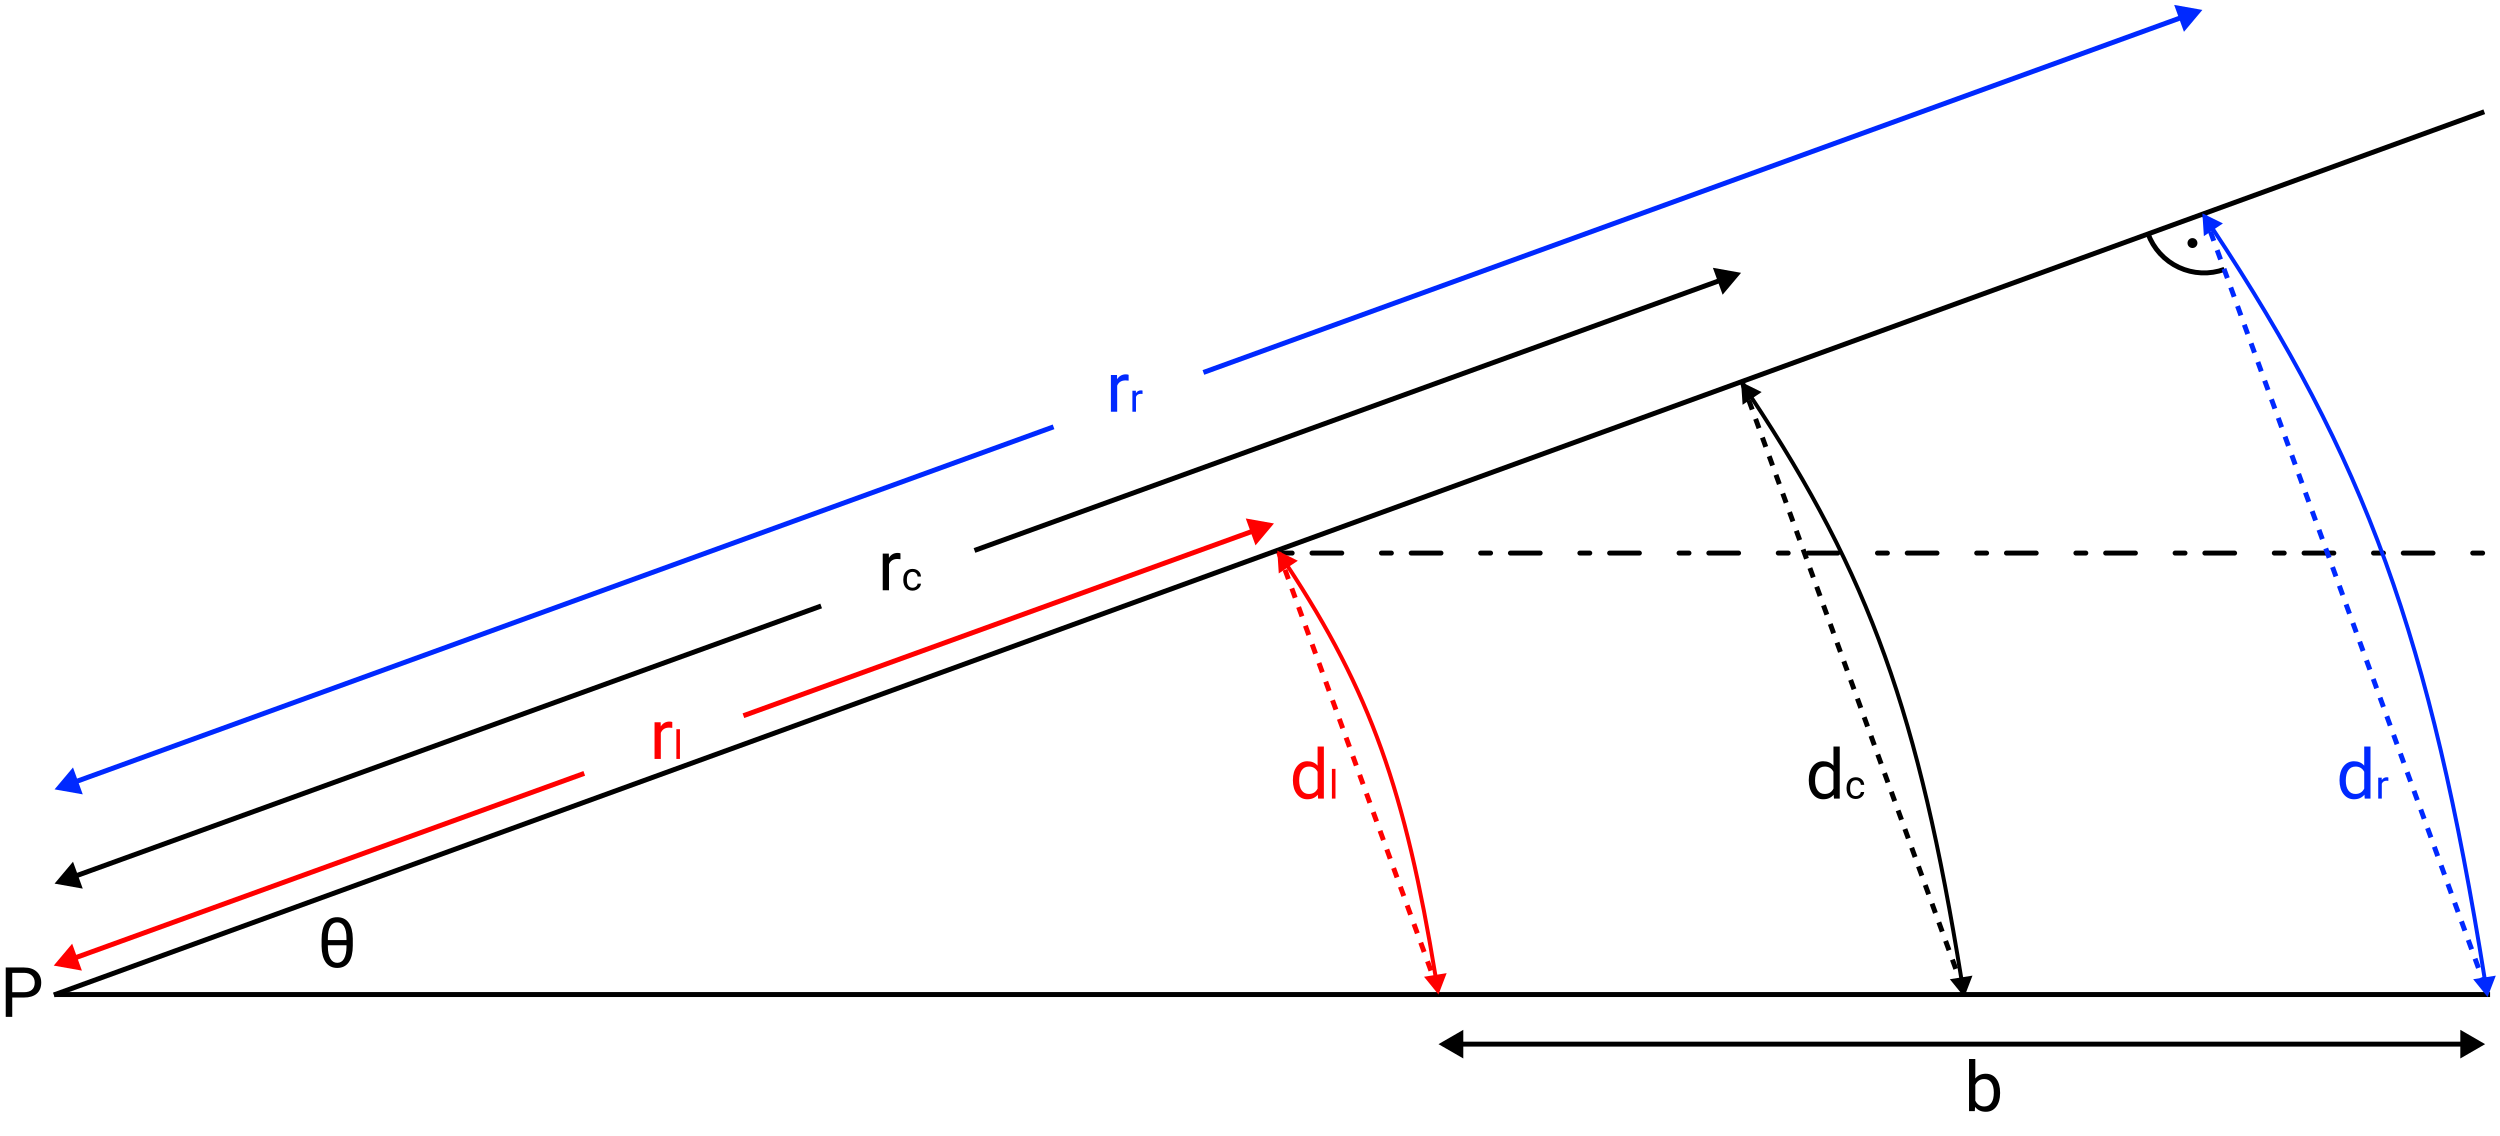
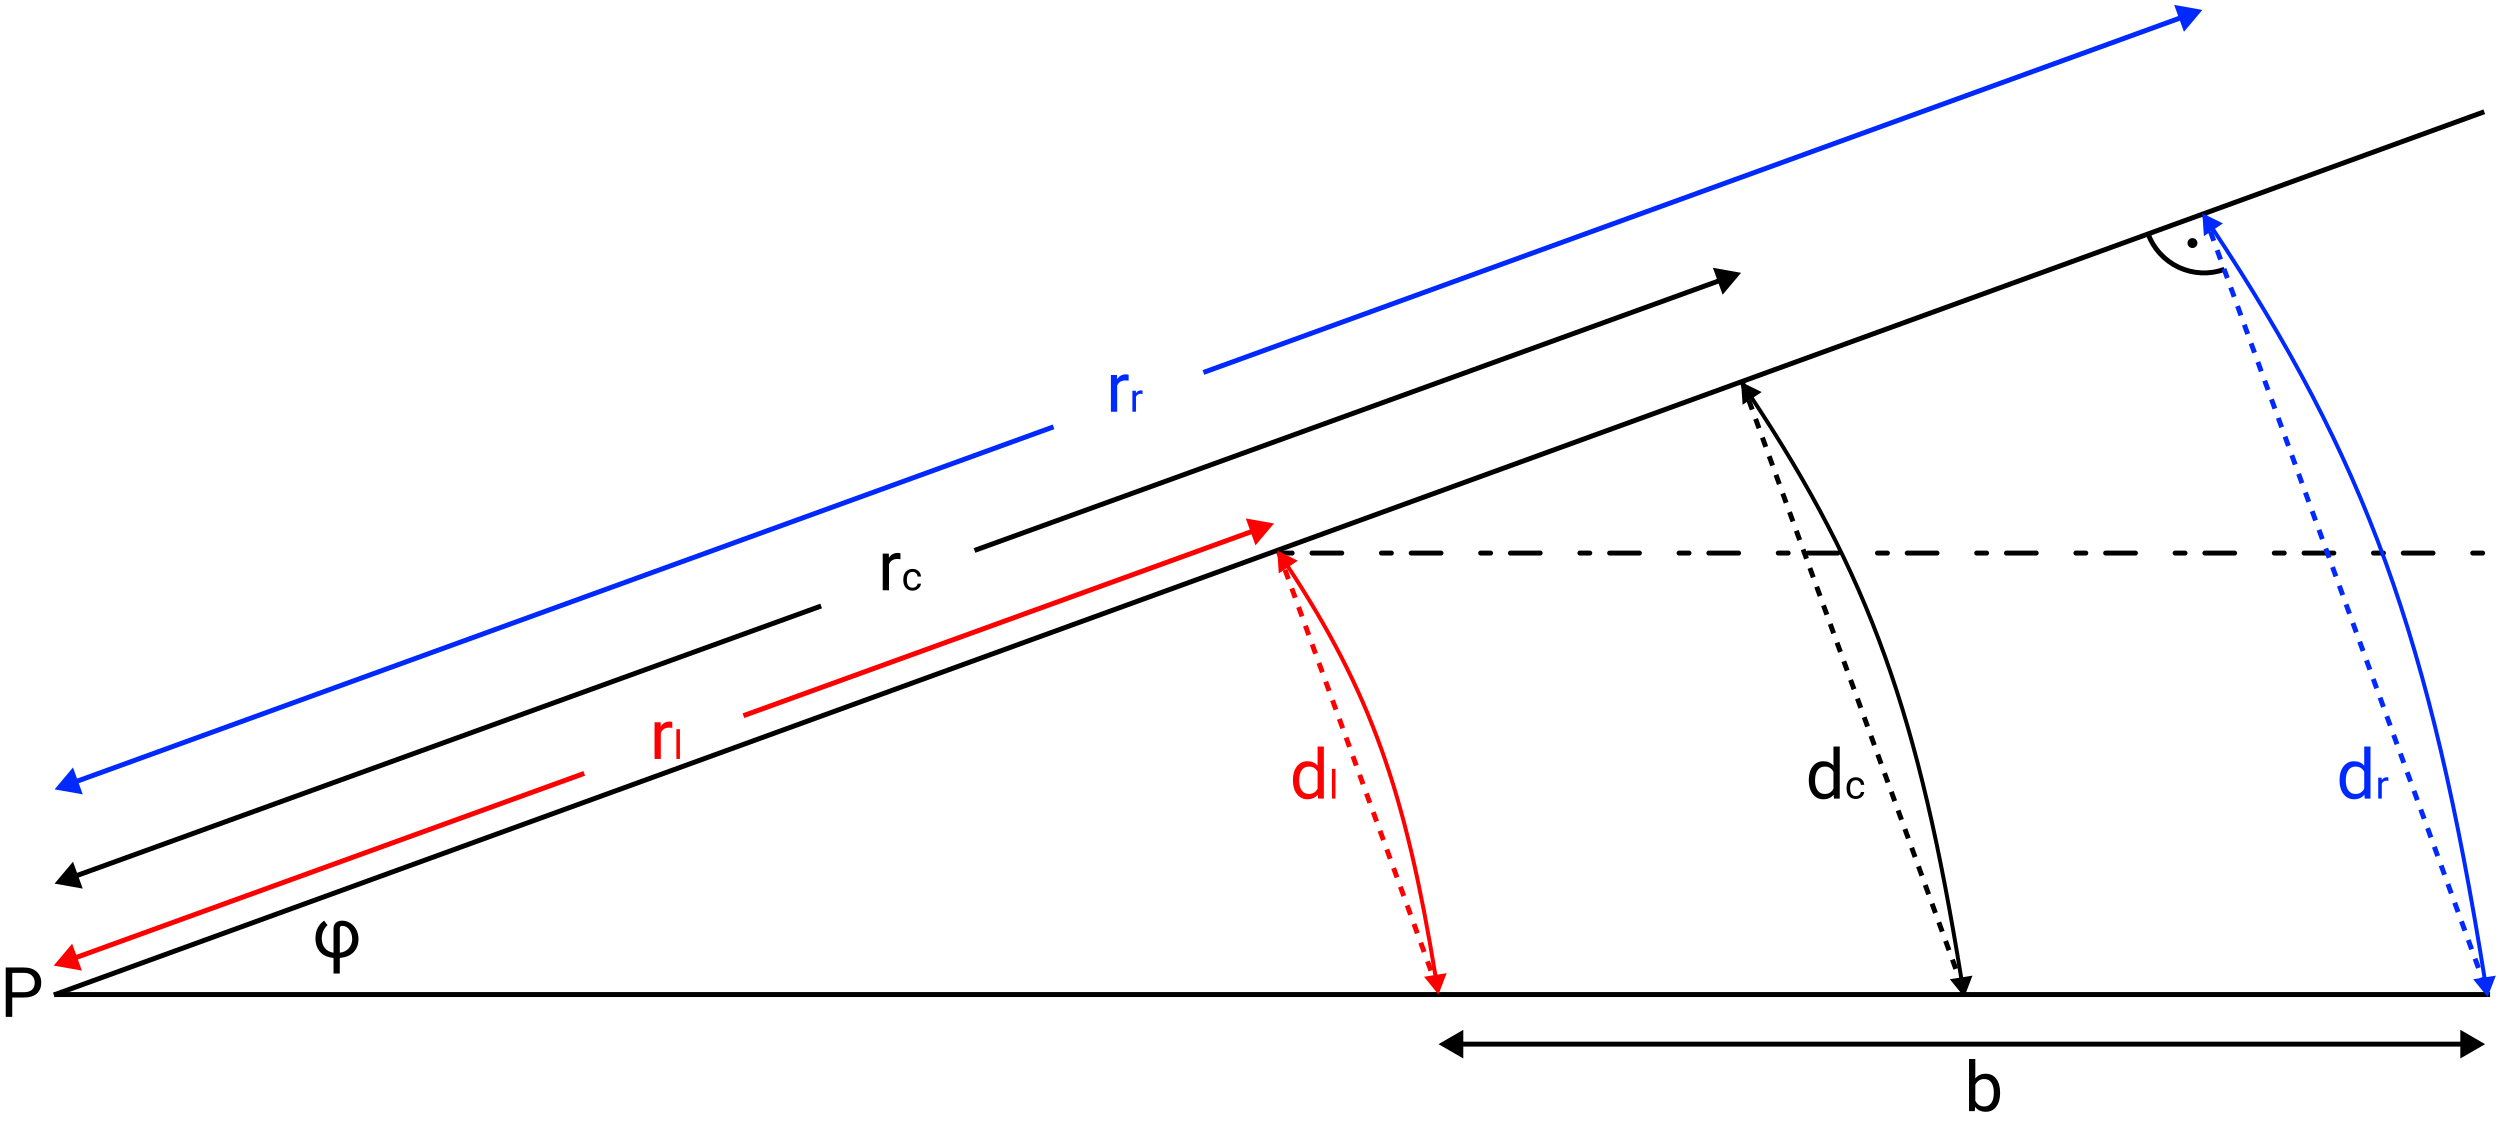
<svg xmlns="http://www.w3.org/2000/svg" width="504" height="229" viewBox="0 0 504 229" fill="none">
  <line x1="258.5" y1="111.5" x2="500.5" y2="111.5" stroke="black" stroke-linecap="round" stroke-dasharray="2 4 6 8" />
  <line x1="257.692" y1="111.105" x2="290.248" y2="200.553" stroke="#FF0000" stroke-dasharray="2 2" />
  <path d="M433.037 47.113C433.577 48.596 434.404 49.959 435.471 51.124C436.538 52.288 437.824 53.23 439.255 53.898C440.686 54.565 442.235 54.944 443.812 55.013C445.39 55.082 446.965 54.839 448.449 54.299" stroke="black" />
  <line x1="11" y1="200.5" x2="502" y2="200.5" stroke="black" />
  <path d="M290 210.5L295 213.387V207.613L290 210.5ZM501 210.5L496 207.613V213.387L501 210.5ZM294.5 211H496.5V210H294.5V211Z" fill="black" />
  <line x1="444.246" y1="42.91" x2="501.694" y2="200.748" stroke="#0029FF" stroke-dasharray="2 2" />
  <line x1="351.194" y1="76.929" x2="396.194" y2="200.567" stroke="black" stroke-dasharray="2 2" />
  <path d="M10.83 194.667L16.514 195.678L14.547 190.249L10.83 194.667ZM256.83 105.53L251.145 104.519L253.112 109.947L256.83 105.53ZM15.231 193.604L117.957 156.382L117.616 155.442L14.89 192.664L15.231 193.604ZM150.043 144.755L252.769 107.533L252.429 106.593L149.703 143.815L150.043 144.755Z" fill="#FF0000" />
  <path d="M11 178.137L16.684 179.149L14.718 173.72L11 178.137ZM351 55L345.316 53.988L347.282 59.417L351 55ZM15.401 177.075L165.716 122.636L165.375 121.695L15.061 176.134L15.401 177.075ZM196.625 111.441L346.939 57.002L346.599 56.062L196.284 110.501L196.625 111.441Z" fill="black" />
  <path d="M11 159.137L16.685 160.145L14.715 154.718L11 159.137ZM444 2L438.315 0.992L440.285 6.419L444 2ZM15.401 158.072L212.566 86.52L212.225 85.58L15.059 157.132L15.401 158.072ZM242.775 75.557L439.941 4.005L439.599 3.065L242.434 74.617L242.775 75.557Z" fill="#0029FF" />
  <line x1="10.85" y1="200.587" x2="500.829" y2="22.53" stroke="black" />
  <circle cx="442" cy="49" r="1" fill="black" />
  <path d="M257.5 111L257.801 115.609L261.642 113.044L257.5 111ZM290 200.5L291.646 196.184L287.085 196.917L290 200.5ZM259.163 114.211C275.941 139.685 282.904 159.549 289.035 197.016L289.825 196.887C283.68 159.34 276.687 139.363 259.832 113.771L259.163 114.211Z" fill="#FF0000" />
  <path d="M351 77L351.307 81.609L355.145 79.038L351 77ZM396 201L397.65 196.686L393.089 197.414L396 201ZM352.669 80.21C376.672 116.393 386.398 144.131 395.037 197.504L395.826 197.377C387.175 143.924 377.418 116.069 353.335 79.768L352.669 80.21Z" fill="black" />
  <path d="M444 43L444.3 47.609L448.141 45.045L444 43ZM501.5 201L503.155 196.688L498.593 197.411L501.5 201ZM445.668 46.219C476.642 92.961 489.48 128.453 500.543 197.513L501.332 197.387C490.256 128.242 477.385 92.635 446.334 45.777L445.668 46.219Z" fill="#0029FF" />
-   <path d="M71.123 190.625C71.123 192.088 70.854 193.207 70.316 193.981C69.779 194.752 69.002 195.137 67.985 195.137C66.987 195.137 66.217 194.758 65.675 194.002C65.132 193.245 64.852 192.165 64.834 190.762V189.36C64.834 187.916 65.103 186.813 65.641 186.052C66.178 185.291 66.955 184.91 67.972 184.91C68.983 184.91 69.756 185.279 70.289 186.018C70.827 186.756 71.105 187.825 71.123 189.224V190.625ZM66.099 189.524H69.852V189.148C69.852 188.114 69.692 187.323 69.373 186.776C69.059 186.225 68.591 185.949 67.972 185.949C67.361 185.949 66.896 186.225 66.577 186.776C66.258 187.323 66.099 188.114 66.099 189.148V189.524ZM69.852 190.563H66.099V190.83C66.099 191.874 66.265 192.68 66.598 193.25C66.93 193.82 67.393 194.104 67.985 194.104C68.578 194.104 69.034 193.831 69.353 193.284C69.676 192.737 69.842 191.947 69.852 190.912V190.563Z" fill="black" />
+   <path d="M67.238 193.116C66.072 193.011 65.171 192.61 64.538 191.913C63.909 191.211 63.595 190.288 63.595 189.145C63.595 188.379 63.741 187.698 64.032 187.101C64.329 186.499 64.766 186 65.345 185.604L66.035 186.513C65.301 187.151 64.912 188.028 64.866 189.145C64.866 189.933 65.071 190.589 65.481 191.113C65.896 191.633 66.482 191.952 67.238 192.07V187.176C67.238 186.697 67.395 186.317 67.71 186.034C68.024 185.747 68.439 185.604 68.954 185.604C69.546 185.604 70.098 185.765 70.608 186.089C71.123 186.408 71.529 186.85 71.825 187.415C72.121 187.98 72.269 188.602 72.269 189.281C72.269 190.389 71.939 191.282 71.278 191.961C70.618 192.635 69.692 193.021 68.503 193.116V196.268H67.238V193.116ZM68.503 192.07C69.278 191.97 69.888 191.667 70.335 191.161C70.782 190.655 71.005 190.029 71.005 189.281C70.982 188.511 70.782 187.88 70.403 187.388C70.03 186.896 69.546 186.649 68.954 186.649C68.653 186.649 68.503 186.836 68.503 187.21V192.07Z" fill="black" />
  <path d="M2.468 201.104V205H1.155V195.047H4.826C5.915 195.047 6.768 195.325 7.383 195.881C8.003 196.437 8.312 197.173 8.312 198.089C8.312 199.055 8.009 199.8 7.403 200.324C6.802 200.844 5.938 201.104 4.812 201.104H2.468ZM2.468 200.03H4.826C5.528 200.03 6.066 199.866 6.439 199.538C6.813 199.205 7 198.727 7 198.103C7 197.51 6.813 197.036 6.439 196.681C6.066 196.325 5.553 196.141 4.901 196.127H2.468V200.03Z" fill="black" />
  <path d="M403.219 220.384C403.219 221.514 402.959 222.423 402.439 223.111C401.92 223.795 401.223 224.137 400.348 224.137C399.413 224.137 398.691 223.806 398.181 223.146L398.119 224H396.957V213.5H398.222V217.417C398.732 216.784 399.436 216.467 400.334 216.467C401.232 216.467 401.936 216.806 402.446 217.485C402.961 218.164 403.219 219.094 403.219 220.274V220.384ZM401.954 220.24C401.954 219.379 401.788 218.714 401.455 218.244C401.122 217.775 400.644 217.54 400.02 217.54C399.186 217.54 398.586 217.927 398.222 218.702V221.901C398.609 222.676 399.213 223.063 400.033 223.063C400.639 223.063 401.111 222.829 401.448 222.359C401.785 221.89 401.954 221.184 401.954 220.24Z" fill="black" />
  <path d="M227.532 76.738C227.341 76.706 227.133 76.69 226.91 76.69C226.081 76.69 225.518 77.044 225.222 77.75V83H223.957V75.603H225.188L225.208 76.458C225.623 75.797 226.211 75.467 226.972 75.467C227.218 75.467 227.405 75.499 227.532 75.562V76.738ZM230.334 79.422C230.225 79.404 230.106 79.394 229.979 79.394C229.505 79.394 229.183 79.596 229.014 80V83H228.291V78.773H228.994L229.006 79.262C229.243 78.884 229.579 78.695 230.014 78.695C230.154 78.695 230.261 78.713 230.334 78.75V79.422Z" fill="#0029FF" />
  <path d="M471.649 157.24C471.649 156.105 471.918 155.194 472.456 154.506C472.994 153.813 473.698 153.467 474.568 153.467C475.434 153.467 476.12 153.763 476.626 154.355V150.5H477.891V161H476.729L476.667 160.207C476.161 160.827 475.457 161.137 474.555 161.137C473.698 161.137 472.998 160.786 472.456 160.084C471.918 159.382 471.649 158.466 471.649 157.336V157.24ZM472.914 157.384C472.914 158.222 473.087 158.879 473.434 159.353C473.78 159.826 474.258 160.063 474.869 160.063C475.671 160.063 476.257 159.703 476.626 158.983V155.586C476.248 154.889 475.667 154.54 474.883 154.54C474.263 154.54 473.78 154.779 473.434 155.258C473.087 155.736 472.914 156.445 472.914 157.384ZM481.492 157.422C481.383 157.404 481.264 157.395 481.137 157.395C480.663 157.395 480.341 157.596 480.172 158V161H479.449V156.773H480.152L480.164 157.262C480.401 156.884 480.737 156.695 481.172 156.695C481.312 156.695 481.419 156.714 481.492 156.75V157.422Z" fill="#0029FF" />
  <path d="M181.532 112.738C181.341 112.706 181.133 112.69 180.91 112.69C180.081 112.69 179.518 113.044 179.222 113.75V119H177.957V111.604H179.188L179.208 112.458C179.623 111.797 180.211 111.467 180.972 111.467C181.218 111.467 181.405 111.499 181.532 111.562V112.738ZM183.986 118.488C184.244 118.488 184.469 118.41 184.662 118.254C184.855 118.098 184.962 117.902 184.982 117.668H185.666C185.653 117.91 185.57 118.141 185.416 118.359C185.262 118.578 185.057 118.753 184.799 118.883C184.544 119.013 184.273 119.078 183.986 119.078C183.411 119.078 182.952 118.887 182.611 118.504C182.273 118.118 182.104 117.592 182.104 116.926V116.805C182.104 116.393 182.179 116.027 182.33 115.707C182.481 115.387 182.697 115.138 182.979 114.961C183.262 114.784 183.597 114.695 183.982 114.695C184.456 114.695 184.85 114.837 185.162 115.121C185.477 115.405 185.645 115.773 185.666 116.227H184.982C184.962 115.953 184.857 115.729 184.67 115.555C184.485 115.378 184.256 115.289 183.982 115.289C183.615 115.289 183.33 115.422 183.127 115.687C182.926 115.951 182.826 116.332 182.826 116.832V116.969C182.826 117.456 182.926 117.831 183.127 118.094C183.327 118.357 183.614 118.488 183.986 118.488Z" fill="black" />
  <path d="M364.649 157.24C364.649 156.105 364.918 155.194 365.456 154.506C365.994 153.813 366.698 153.467 367.568 153.467C368.434 153.467 369.12 153.763 369.626 154.355V150.5H370.891V161H369.729L369.667 160.207C369.161 160.827 368.457 161.137 367.555 161.137C366.698 161.137 365.998 160.786 365.456 160.084C364.918 159.382 364.649 158.466 364.649 157.336V157.24ZM365.914 157.384C365.914 158.222 366.087 158.879 366.434 159.353C366.78 159.826 367.258 160.063 367.869 160.063C368.671 160.063 369.257 159.703 369.626 158.983V155.586C369.248 154.889 368.667 154.54 367.883 154.54C367.263 154.54 366.78 154.779 366.434 155.258C366.087 155.736 365.914 156.445 365.914 157.384ZM374.145 160.488C374.402 160.488 374.628 160.41 374.82 160.254C375.013 160.098 375.12 159.902 375.141 159.668H375.824C375.811 159.91 375.728 160.141 375.574 160.359C375.421 160.578 375.215 160.753 374.957 160.883C374.702 161.013 374.431 161.078 374.145 161.078C373.569 161.078 373.111 160.887 372.77 160.504C372.431 160.118 372.262 159.592 372.262 158.926V158.805C372.262 158.393 372.337 158.027 372.488 157.707C372.639 157.387 372.855 157.138 373.137 156.961C373.421 156.784 373.755 156.695 374.141 156.695C374.615 156.695 375.008 156.837 375.32 157.121C375.635 157.405 375.803 157.773 375.824 158.227H375.141C375.12 157.953 375.016 157.729 374.828 157.555C374.643 157.378 374.414 157.289 374.141 157.289C373.773 157.289 373.488 157.422 373.285 157.688C373.085 157.951 372.984 158.332 372.984 158.832V158.969C372.984 159.456 373.085 159.831 373.285 160.094C373.486 160.357 373.772 160.488 374.145 160.488Z" fill="black" />
  <path d="M135.532 146.738C135.341 146.706 135.133 146.69 134.91 146.69C134.081 146.69 133.518 147.044 133.222 147.75V153H131.957V145.604H133.188L133.208 146.458C133.623 145.797 134.211 145.467 134.972 145.467C135.218 145.467 135.405 145.499 135.532 145.562V146.738ZM137.076 153H136.354V147H137.076V153Z" fill="#FF0000" />
  <path d="M260.649 157.24C260.649 156.105 260.918 155.194 261.456 154.506C261.994 153.813 262.698 153.467 263.568 153.467C264.434 153.467 265.12 153.763 265.626 154.355V150.5H266.891V161H265.729L265.667 160.207C265.161 160.827 264.457 161.137 263.555 161.137C262.698 161.137 261.998 160.786 261.456 160.084C260.918 159.382 260.649 158.466 260.649 157.336V157.24ZM261.914 157.384C261.914 158.222 262.087 158.879 262.434 159.353C262.78 159.826 263.258 160.063 263.869 160.063C264.671 160.063 265.257 159.703 265.626 158.983V155.586C265.248 154.889 264.667 154.54 263.883 154.54C263.263 154.54 262.78 154.779 262.434 155.258C262.087 155.736 261.914 156.445 261.914 157.384ZM269.234 161H268.512V155H269.234V161Z" fill="#FF0000" />
</svg>
